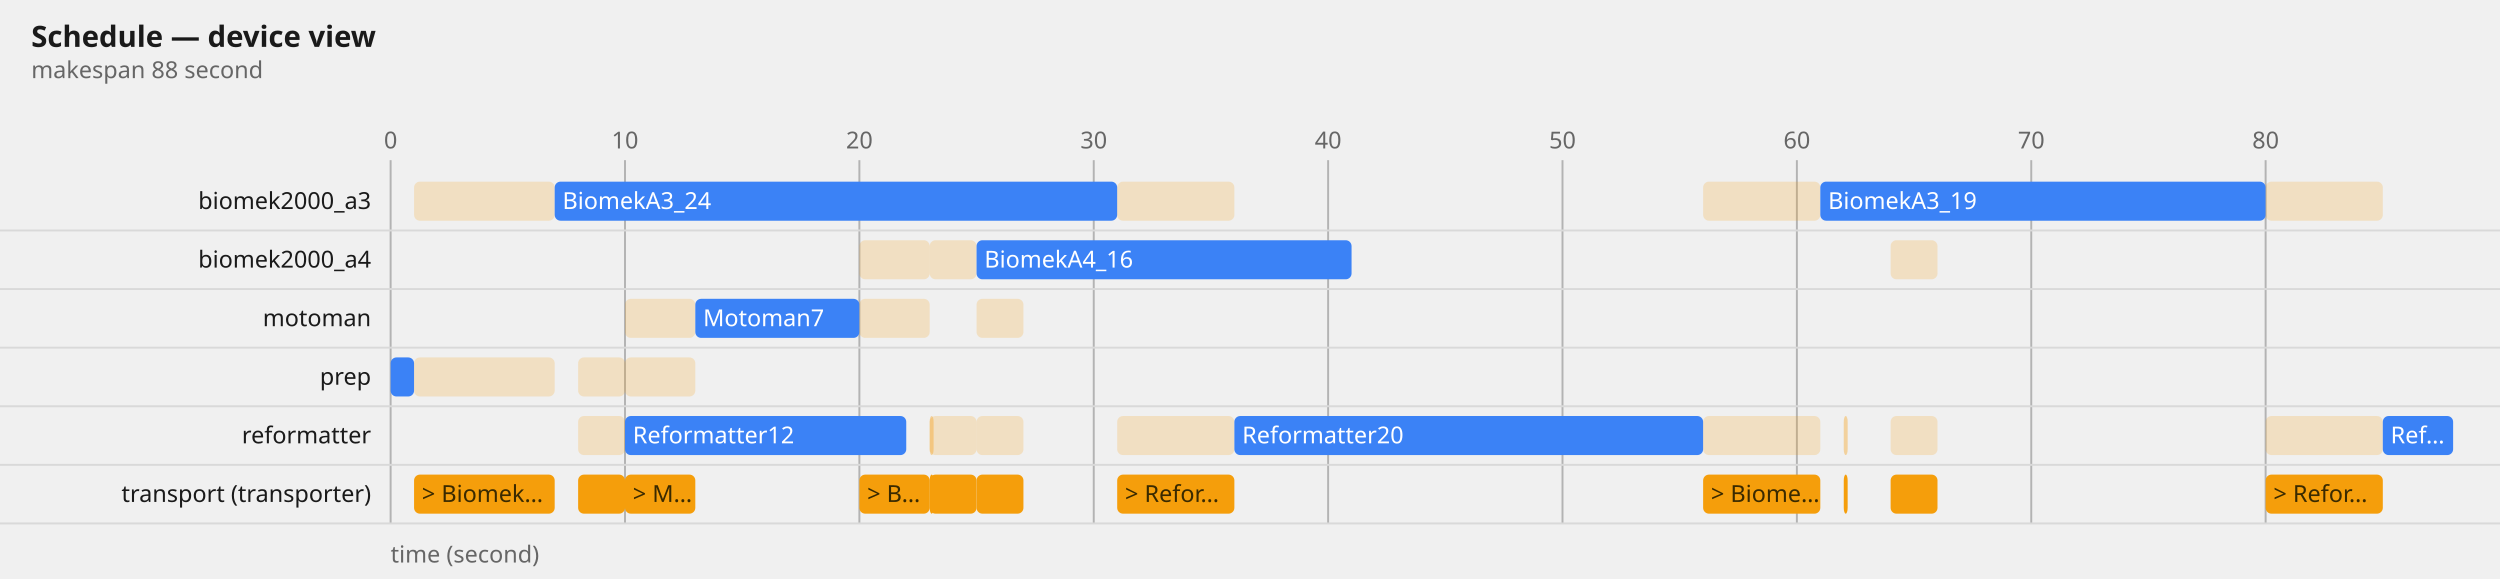
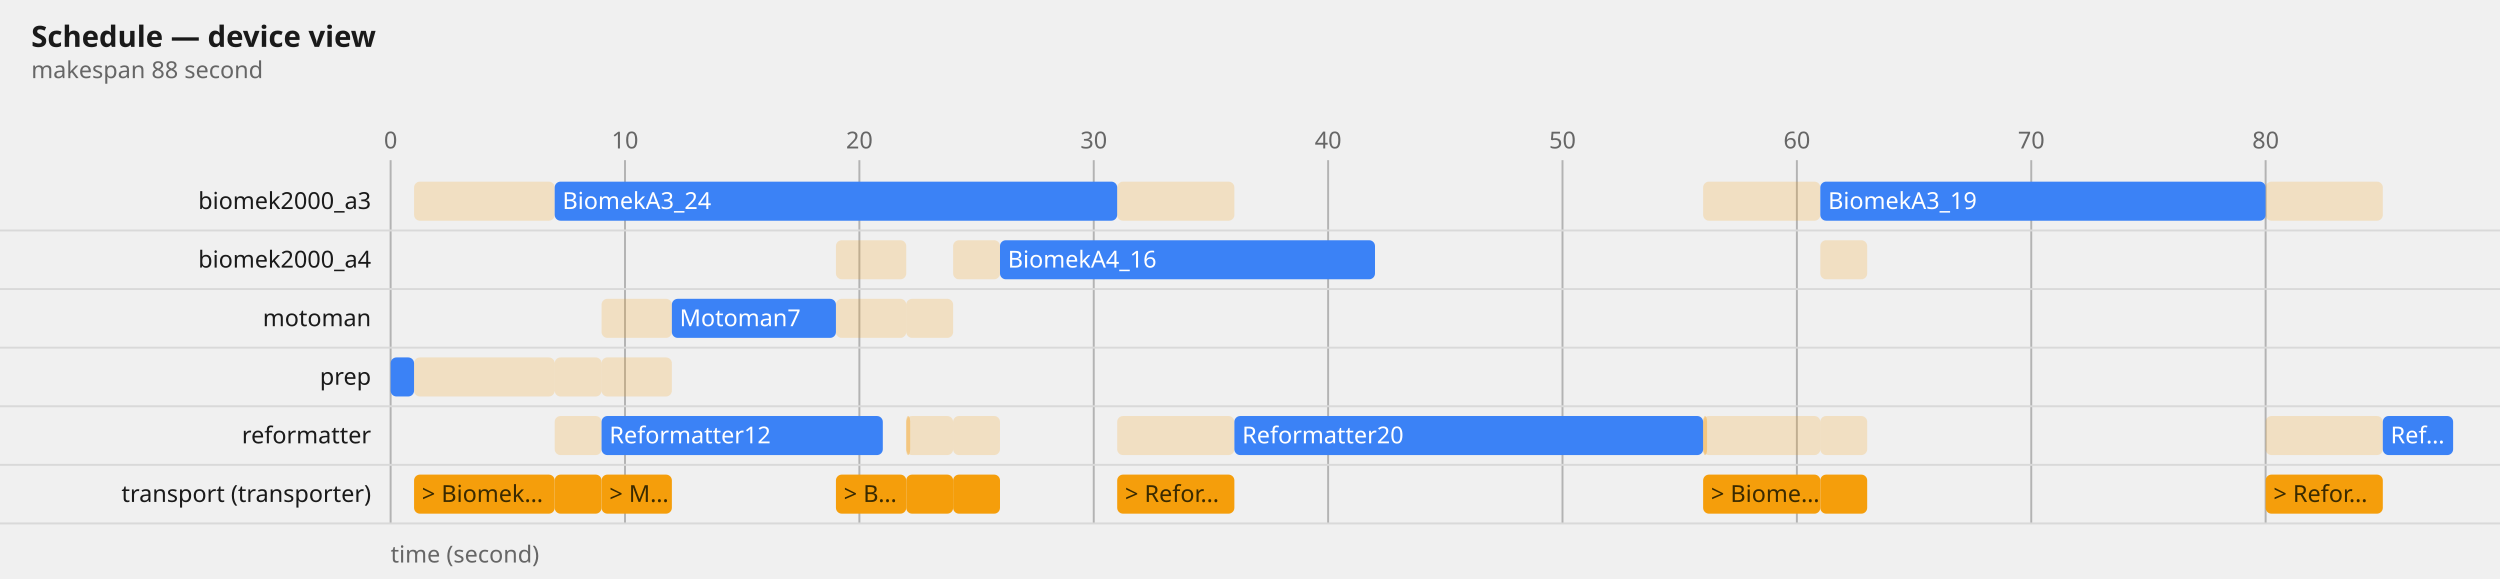
<svg xmlns="http://www.w3.org/2000/svg" viewBox="0 0 1280 296" width="1280" height="296" font-family="system-ui, sans-serif" font-size="12">
  <text fill="#1a1a1a" font-size="15" font-weight="600" x="16" y="24">Schedule — device view</text>
  <text fill="#666666" x="16" y="40">makespan 88 second</text>
  <defs>
    <marker id="ah" markerWidth="8" markerHeight="8" refX="7" refY="3" orient="auto">
      <path d="M0,0 L7,3 L0,6 Z" fill="#9333ea" />
    </marker>
  </defs>
  <g transform="translate(0,48)">
    <line stroke="#b3b3b3" stroke-width="1" x1="200.0" y1="34.0" x2="200.0" y2="220.0" />
    <text fill="#666666" x="200.0" y="28.0" text-anchor="middle">0</text>
    <line stroke="#b3b3b3" stroke-width="1" x1="320.0" y1="34.0" x2="320.0" y2="220.0" />
    <text fill="#666666" x="320.0" y="28.0" text-anchor="middle">10</text>
    <line stroke="#b3b3b3" stroke-width="1" x1="440.0" y1="34.0" x2="440.0" y2="220.0" />
    <text fill="#666666" x="440.0" y="28.0" text-anchor="middle">20</text>
    <line stroke="#b3b3b3" stroke-width="1" x1="560.0" y1="34.0" x2="560.0" y2="220.0" />
    <text fill="#666666" x="560.0" y="28.0" text-anchor="middle">30</text>
    <line stroke="#b3b3b3" stroke-width="1" x1="680.0" y1="34.0" x2="680.0" y2="220.0" />
    <text fill="#666666" x="680.0" y="28.0" text-anchor="middle">40</text>
    <line stroke="#b3b3b3" stroke-width="1" x1="800.0" y1="34.0" x2="800.0" y2="220.0" />
    <text fill="#666666" x="800.0" y="28.0" text-anchor="middle">50</text>
    <line stroke="#b3b3b3" stroke-width="1" x1="920.0" y1="34.0" x2="920.0" y2="220.0" />
    <text fill="#666666" x="920.0" y="28.0" text-anchor="middle">60</text>
    <line stroke="#b3b3b3" stroke-width="1" x1="1040.0" y1="34.0" x2="1040.0" y2="220.0" />
    <text fill="#666666" x="1040.0" y="28.0" text-anchor="middle">70</text>
    <line stroke="#b3b3b3" stroke-width="1" x1="1160.0" y1="34.0" x2="1160.0" y2="220.0" />
    <text fill="#666666" x="1160.0" y="28.0" text-anchor="middle">80</text>
    <text fill="#666666" x="200.0" y="240.0">time (second)</text>
    <line stroke="#d9d9d9" stroke-width="1" x1="0" y1="70.0" x2="1280.0" y2="70.0" />
    <text fill="#1a1a1a" x="190.0" y="59.0" text-anchor="end">biomek2000_a3</text>
    <line stroke="#d9d9d9" stroke-width="1" x1="0" y1="100.0" x2="1280.0" y2="100.0" />
    <text fill="#1a1a1a" x="190.0" y="89.0" text-anchor="end">biomek2000_a4</text>
    <line stroke="#d9d9d9" stroke-width="1" x1="0" y1="130.0" x2="1280.0" y2="130.0" />
    <text fill="#1a1a1a" x="190.0" y="119.0" text-anchor="end">motoman</text>
    <line stroke="#d9d9d9" stroke-width="1" x1="0" y1="160.0" x2="1280.0" y2="160.0" />
    <text fill="#1a1a1a" x="190.0" y="149.0" text-anchor="end">prep</text>
    <line stroke="#d9d9d9" stroke-width="1" x1="0" y1="190.0" x2="1280.0" y2="190.0" />
    <text fill="#1a1a1a" x="190.0" y="179.0" text-anchor="end">reformatter</text>
    <line stroke="#d9d9d9" stroke-width="1" x1="0" y1="220.0" x2="1280.0" y2="220.0" />
    <text fill="#1a1a1a" x="190.0" y="209.0" text-anchor="end">transport (transporter)</text>
    <rect fill="#3b82f6" x="200.0" y="135.0" width="12.0" height="20" rx="3" />
    <rect fill="#f59e0b" x="212.0" y="195.0" width="72.0" height="20" rx="3" />
    <text fill="#3a2a00" x="216.0" y="209.0">&gt; Biomek…</text>
    <rect fill="#f59e0b" fill-opacity="0.2" x="212.0" y="135.0" width="72.0" height="20" rx="3" />
    <rect fill="#f59e0b" fill-opacity="0.2" x="212.0" y="45.0" width="72.0" height="20" rx="3" />
+     <rect fill="#f59e0b" x="284.0" y="195.0" width="24.0" height="20" rx="3" />
+     <rect fill="#f59e0b" fill-opacity="0.2" x="284.0" y="135.0" width="24.0" height="20" rx="3" />
+     <rect fill="#f59e0b" fill-opacity="0.2" x="284.0" y="165.0" width="24.0" height="20" rx="3" />
    <rect fill="#3b82f6" x="284.0" y="45.0" width="288.0" height="20" rx="3" />
    <text fill="#ffffff" x="288.0" y="59.0">BiomekA3_24</text>
-     <rect fill="#f59e0b" x="296.0" y="195.0" width="24.0" height="20" rx="3" />
-     <rect fill="#f59e0b" fill-opacity="0.2" x="296.0" y="135.0" width="24.0" height="20" rx="3" />
-     <rect fill="#f59e0b" fill-opacity="0.2" x="296.0" y="165.0" width="24.0" height="20" rx="3" />
-     <rect fill="#f59e0b" x="320.0" y="195.0" width="36.0" height="20" rx="3" />
-     <text fill="#3a2a00" x="324.0" y="209.0">&gt; M…</text>
-     <rect fill="#f59e0b" fill-opacity="0.2" x="320.0" y="135.0" width="36.0" height="20" rx="3" />
-     <rect fill="#f59e0b" fill-opacity="0.2" x="320.0" y="105.0" width="36.0" height="20" rx="3" />
-     <rect fill="#3b82f6" x="320.0" y="165.0" width="144.0" height="20" rx="3" />
-     <text fill="#ffffff" x="324.0" y="179.0">Reformatter12</text>
-     <rect fill="#3b82f6" x="356.0" y="105.0" width="84.0" height="20" rx="3" />
-     <text fill="#ffffff" x="360.0" y="119.0">Motoman7</text>
-     <rect fill="#f59e0b" x="440.0" y="195.0" width="36.0" height="20" rx="3" />
-     <text fill="#3a2a00" x="444.0" y="209.0">&gt; B…</text>
-     <rect fill="#f59e0b" fill-opacity="0.2" x="440.0" y="105.0" width="36.0" height="20" rx="3" />
-     <rect fill="#f59e0b" fill-opacity="0.2" x="440.0" y="75.0" width="36.0" height="20" rx="3" />
-     <rect fill="#f59e0b" x="476.0" y="195.0" width="2.0" height="20" rx="3" />
-     <rect fill="#f59e0b" fill-opacity="0.2" x="476.0" y="165.0" width="2.0" height="20" rx="3" />
-     <rect fill="#f59e0b" fill-opacity="0.2" x="476.0" y="165.0" width="2.0" height="20" rx="3" />
-     <rect fill="#f59e0b" x="476.0" y="195.0" width="24.0" height="20" rx="3" />
-     <rect fill="#f59e0b" fill-opacity="0.2" x="476.0" y="165.0" width="24.0" height="20" rx="3" />
-     <rect fill="#f59e0b" fill-opacity="0.2" x="476.0" y="75.0" width="24.0" height="20" rx="3" />
-     <rect fill="#f59e0b" x="500.0" y="195.0" width="24.0" height="20" rx="3" />
-     <rect fill="#f59e0b" fill-opacity="0.2" x="500.0" y="105.0" width="24.0" height="20" rx="3" />
-     <rect fill="#f59e0b" fill-opacity="0.2" x="500.0" y="165.0" width="24.0" height="20" rx="3" />
-     <rect fill="#3b82f6" x="500.0" y="75.0" width="192.0" height="20" rx="3" />
-     <text fill="#ffffff" x="504.0" y="89.0">BiomekA4_16</text>
+     <rect fill="#f59e0b" x="308.0" y="195.0" width="36.0" height="20" rx="3" />
+     <text fill="#3a2a00" x="312.0" y="209.0">&gt; M…</text>
+     <rect fill="#f59e0b" fill-opacity="0.2" x="308.0" y="135.0" width="36.0" height="20" rx="3" />
+     <rect fill="#f59e0b" fill-opacity="0.2" x="308.0" y="105.0" width="36.0" height="20" rx="3" />
+     <rect fill="#3b82f6" x="308.0" y="165.0" width="144.0" height="20" rx="3" />
+     <text fill="#ffffff" x="312.0" y="179.0">Reformatter12</text>
+     <rect fill="#3b82f6" x="344.0" y="105.0" width="84.0" height="20" rx="3" />
+     <text fill="#ffffff" x="348.0" y="119.0">Motoman7</text>
+     <rect fill="#f59e0b" x="428.0" y="195.0" width="36.0" height="20" rx="3" />
+     <text fill="#3a2a00" x="432.0" y="209.0">&gt; B…</text>
+     <rect fill="#f59e0b" fill-opacity="0.2" x="428.0" y="105.0" width="36.0" height="20" rx="3" />
+     <rect fill="#f59e0b" fill-opacity="0.2" x="428.0" y="75.0" width="36.0" height="20" rx="3" />
+     <rect fill="#f59e0b" fill-opacity="0.2" x="464.0" y="165.0" width="2.0" height="20" rx="3" />
+     <rect fill="#f59e0b" fill-opacity="0.2" x="464.0" y="165.0" width="2.0" height="20" rx="3" />
+     <rect fill="#f59e0b" x="464.0" y="195.0" width="24.0" height="20" rx="3" />
+     <rect fill="#f59e0b" fill-opacity="0.2" x="464.0" y="105.0" width="24.0" height="20" rx="3" />
+     <rect fill="#f59e0b" fill-opacity="0.2" x="464.0" y="165.0" width="24.0" height="20" rx="3" />
+     <rect fill="#f59e0b" x="488.0" y="195.0" width="24.0" height="20" rx="3" />
+     <rect fill="#f59e0b" fill-opacity="0.2" x="488.0" y="165.0" width="24.0" height="20" rx="3" />
+     <rect fill="#f59e0b" fill-opacity="0.2" x="488.0" y="75.0" width="24.0" height="20" rx="3" />
+     <rect fill="#3b82f6" x="512.0" y="75.0" width="192.0" height="20" rx="3" />
+     <text fill="#ffffff" x="516.0" y="89.0">BiomekA4_16</text>
    <rect fill="#f59e0b" x="572.0" y="195.0" width="60.0" height="20" rx="3" />
    <text fill="#3a2a00" x="576.0" y="209.0">&gt; Refor…</text>
    <rect fill="#f59e0b" fill-opacity="0.2" x="572.0" y="45.0" width="60.0" height="20" rx="3" />
    <rect fill="#f59e0b" fill-opacity="0.2" x="572.0" y="165.0" width="60.0" height="20" rx="3" />
    <rect fill="#3b82f6" x="632.0" y="165.0" width="240.0" height="20" rx="3" />
    <text fill="#ffffff" x="636.0" y="179.0">Reformatter20</text>
+     <rect fill="#f59e0b" fill-opacity="0.2" x="872.0" y="165.0" width="2.0" height="20" rx="3" />
+     <rect fill="#f59e0b" fill-opacity="0.2" x="872.0" y="165.0" width="2.0" height="20" rx="3" />
    <rect fill="#f59e0b" x="872.0" y="195.0" width="60.0" height="20" rx="3" />
    <text fill="#3a2a00" x="876.0" y="209.0">&gt; Biome…</text>
    <rect fill="#f59e0b" fill-opacity="0.2" x="872.0" y="165.0" width="60.0" height="20" rx="3" />
    <rect fill="#f59e0b" fill-opacity="0.2" x="872.0" y="45.0" width="60.0" height="20" rx="3" />
+     <rect fill="#f59e0b" x="932.0" y="195.0" width="24.0" height="20" rx="3" />
+     <rect fill="#f59e0b" fill-opacity="0.2" x="932.0" y="75.0" width="24.0" height="20" rx="3" />
+     <rect fill="#f59e0b" fill-opacity="0.2" x="932.0" y="165.0" width="24.0" height="20" rx="3" />
    <rect fill="#3b82f6" x="932.0" y="45.0" width="228.0" height="20" rx="3" />
    <text fill="#ffffff" x="936.0" y="59.0">BiomekA3_19</text>
-     <rect fill="#f59e0b" x="944.0" y="195.0" width="2.0" height="20" rx="3" />
-     <rect fill="#f59e0b" fill-opacity="0.2" x="944.0" y="165.0" width="2.0" height="20" rx="3" />
-     <rect fill="#f59e0b" fill-opacity="0.2" x="944.0" y="165.0" width="2.0" height="20" rx="3" />
-     <rect fill="#f59e0b" x="968.0" y="195.0" width="24.0" height="20" rx="3" />
-     <rect fill="#f59e0b" fill-opacity="0.2" x="968.0" y="75.0" width="24.0" height="20" rx="3" />
-     <rect fill="#f59e0b" fill-opacity="0.2" x="968.0" y="165.0" width="24.0" height="20" rx="3" />
    <rect fill="#f59e0b" x="1160.0" y="195.0" width="60.0" height="20" rx="3" />
    <text fill="#3a2a00" x="1164.0" y="209.0">&gt; Refor…</text>
    <rect fill="#f59e0b" fill-opacity="0.2" x="1160.0" y="45.0" width="60.0" height="20" rx="3" />
    <rect fill="#f59e0b" fill-opacity="0.2" x="1160.0" y="165.0" width="60.0" height="20" rx="3" />
    <rect fill="#3b82f6" x="1220.0" y="165.0" width="36.0" height="20" rx="3" />
    <text fill="#ffffff" x="1224.0" y="179.0">Ref…</text>
  </g>
</svg>
